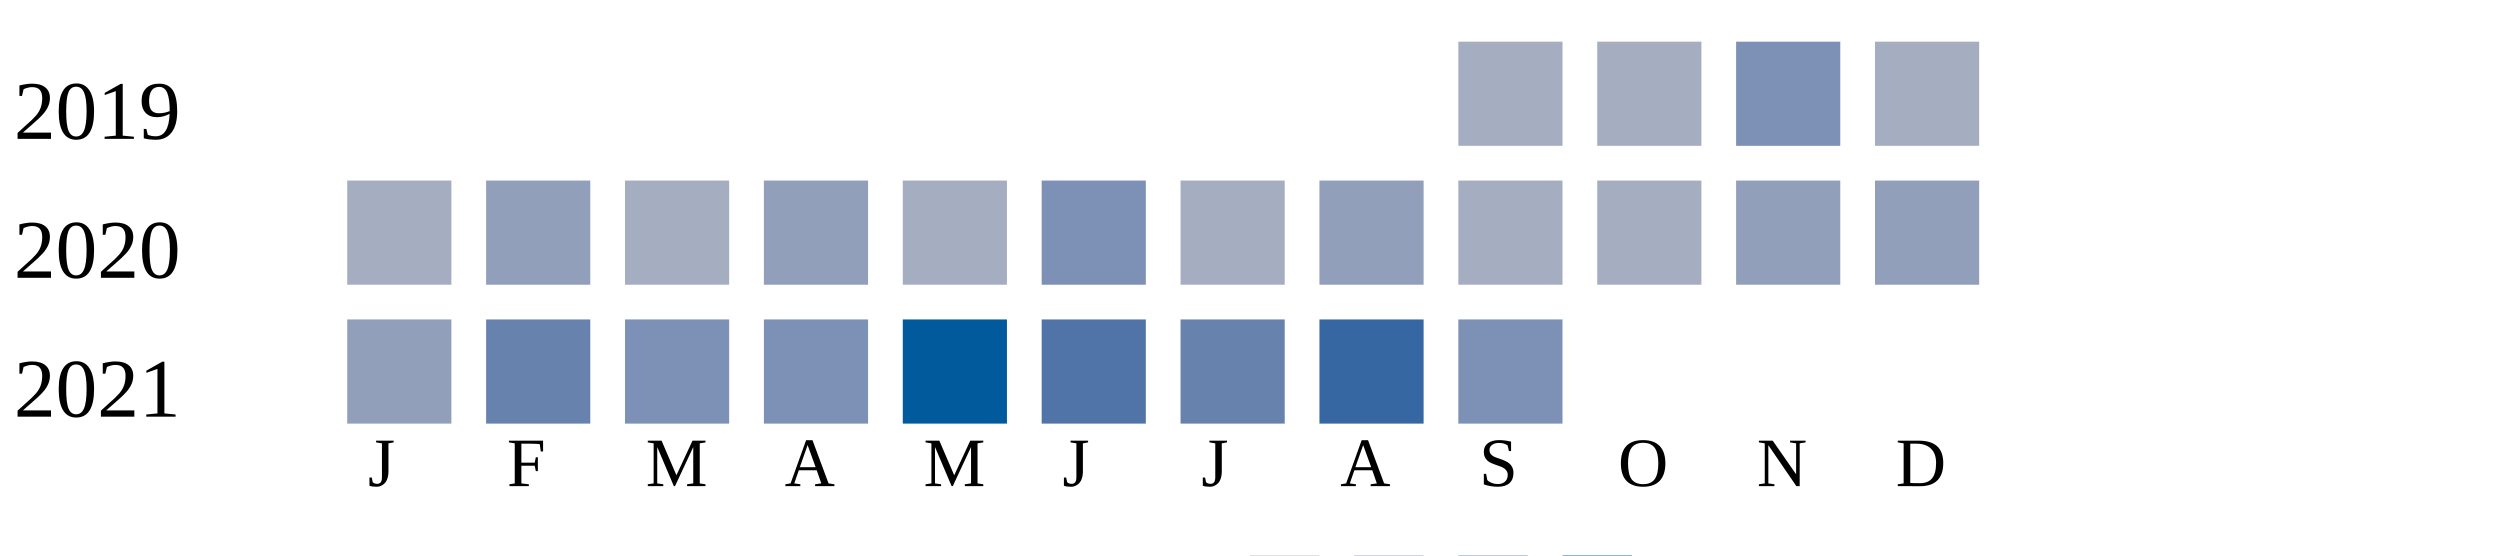
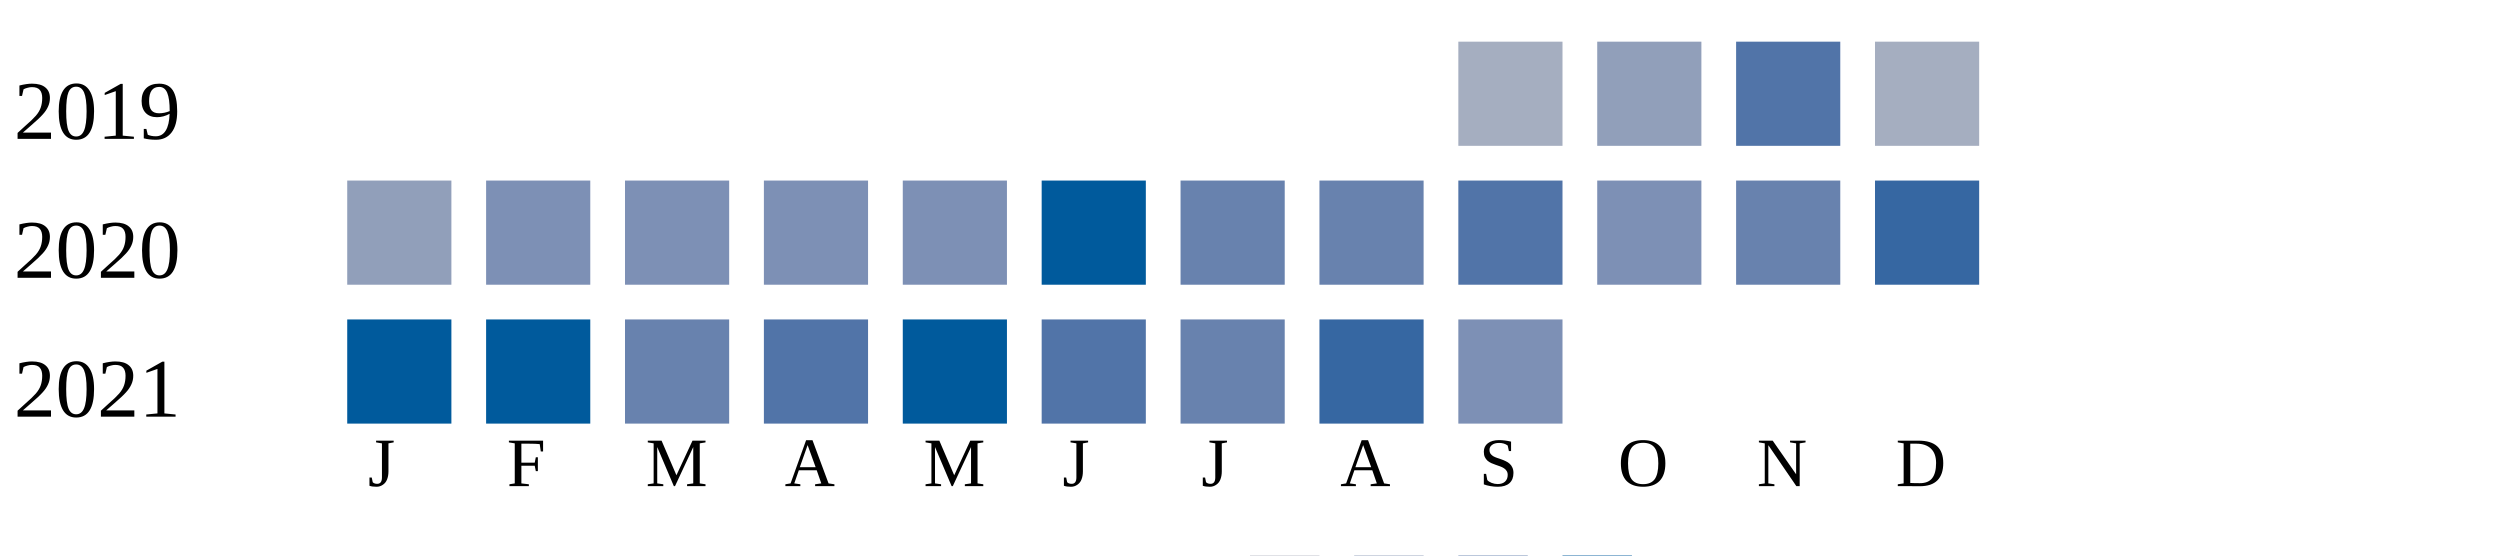
<svg xmlns="http://www.w3.org/2000/svg" width="360" height="80">
  <g transform="translate(0 0)">
    <text x="2" y="20">2019</text>
    <rect x="210" y="6" width="15" height="15" fill="#a5aec0" />
-     <rect x="230" y="6" width="15" height="15" fill="#a5aec0" />
-     <rect x="250" y="6" width="15" height="15" fill="#7d90b5" />
+     <rect x="230" y="6" width="15" height="15" fill="#919fba" />
+     <rect x="250" y="6" width="15" height="15" fill="#5174a8" />
    <rect x="270" y="6" width="15" height="15" fill="#a5aec0" />
  </g>
  <g transform="translate(0 20)">
    <text x="2" y="20">2020</text>
-     <rect x="50" y="6" width="15" height="15" fill="#a5aec0" />
-     <rect x="70" y="6" width="15" height="15" fill="#919fba" />
-     <rect x="90" y="6" width="15" height="15" fill="#a5aec0" />
-     <rect x="110" y="6" width="15" height="15" fill="#919fba" />
-     <rect x="130" y="6" width="15" height="15" fill="#a5aec0" />
-     <rect x="150" y="6" width="15" height="15" fill="#7d90b5" />
-     <rect x="170" y="6" width="15" height="15" fill="#a5aec0" />
-     <rect x="190" y="6" width="15" height="15" fill="#919fba" />
-     <rect x="210" y="6" width="15" height="15" fill="#a5aec0" />
-     <rect x="230" y="6" width="15" height="15" fill="#a5aec0" />
-     <rect x="250" y="6" width="15" height="15" fill="#919fba" />
-     <rect x="270" y="6" width="15" height="15" fill="#919fba" />
+     <rect x="50" y="6" width="15" height="15" fill="#919fba" />
+     <rect x="70" y="6" width="15" height="15" fill="#7d90b5" />
+     <rect x="90" y="6" width="15" height="15" fill="#7d90b5" />
+     <rect x="110" y="6" width="15" height="15" fill="#7d90b5" />
+     <rect x="130" y="6" width="15" height="15" fill="#7d90b5" />
+     <rect x="150" y="6" width="15" height="15" fill="#005a9c" />
+     <rect x="170" y="6" width="15" height="15" fill="#6882ae" />
+     <rect x="190" y="6" width="15" height="15" fill="#6882ae" />
+     <rect x="210" y="6" width="15" height="15" fill="#5174a8" />
+     <rect x="230" y="6" width="15" height="15" fill="#7d90b5" />
+     <rect x="250" y="6" width="15" height="15" fill="#6882ae" />
+     <rect x="270" y="6" width="15" height="15" fill="#3667a2" />
  </g>
  <g transform="translate(0 40)">
    <text x="2" y="20">2021</text>
-     <rect x="50" y="6" width="15" height="15" fill="#919fba" />
-     <rect x="70" y="6" width="15" height="15" fill="#6882ae" />
-     <rect x="90" y="6" width="15" height="15" fill="#7d90b5" />
-     <rect x="110" y="6" width="15" height="15" fill="#7d90b5" />
+     <rect x="50" y="6" width="15" height="15" fill="#005a9c" />
+     <rect x="70" y="6" width="15" height="15" fill="#005a9c" />
+     <rect x="90" y="6" width="15" height="15" fill="#6882ae" />
+     <rect x="110" y="6" width="15" height="15" fill="#5174a8" />
    <rect x="130" y="6" width="15" height="15" fill="#005a9c" />
    <rect x="150" y="6" width="15" height="15" fill="#5174a8" />
    <rect x="170" y="6" width="15" height="15" fill="#6882ae" />
    <rect x="190" y="6" width="15" height="15" fill="#3667a2" />
    <rect x="210" y="6" width="15" height="15" fill="#7d90b5" />
  </g>
  <text style="font-size: 10px; text-align: center" x="53" y="70">J</text>
  <text style="font-size: 10px; text-align: center" x="73" y="70">F</text>
  <text style="font-size: 10px; text-align: center" x="93" y="70">M</text>
  <text style="font-size: 10px; text-align: center" x="113" y="70">A</text>
  <text style="font-size: 10px; text-align: center" x="133" y="70">M</text>
  <text style="font-size: 10px; text-align: center" x="153" y="70">J</text>
  <text style="font-size: 10px; text-align: center" x="173" y="70">J</text>
  <text style="font-size: 10px; text-align: center" x="193" y="70">A</text>
  <text style="font-size: 10px; text-align: center" x="213" y="70">S</text>
  <text style="font-size: 10px; text-align: center" x="233" y="70">O</text>
  <text style="font-size: 10px; text-align: center" x="253" y="70">N</text>
  <text style="font-size: 10px; text-align: center" x="273" y="70">D</text>
  <text style="font-size: 10px;" x="155" y="89">Less</text>
  <rect fill="#b9bdc6" width="10" height="10" x="180" y="80" />
  <rect fill="#919fba" width="10" height="10" x="195" y="80" />
  <rect fill="#6882ae" width="10" height="10" x="210" y="80" />
  <rect fill="#005a9c" width="10" height="10" x="225" y="80" />
  <text x="240" y="89" style="font-size: 10px;">More</text>
</svg>
